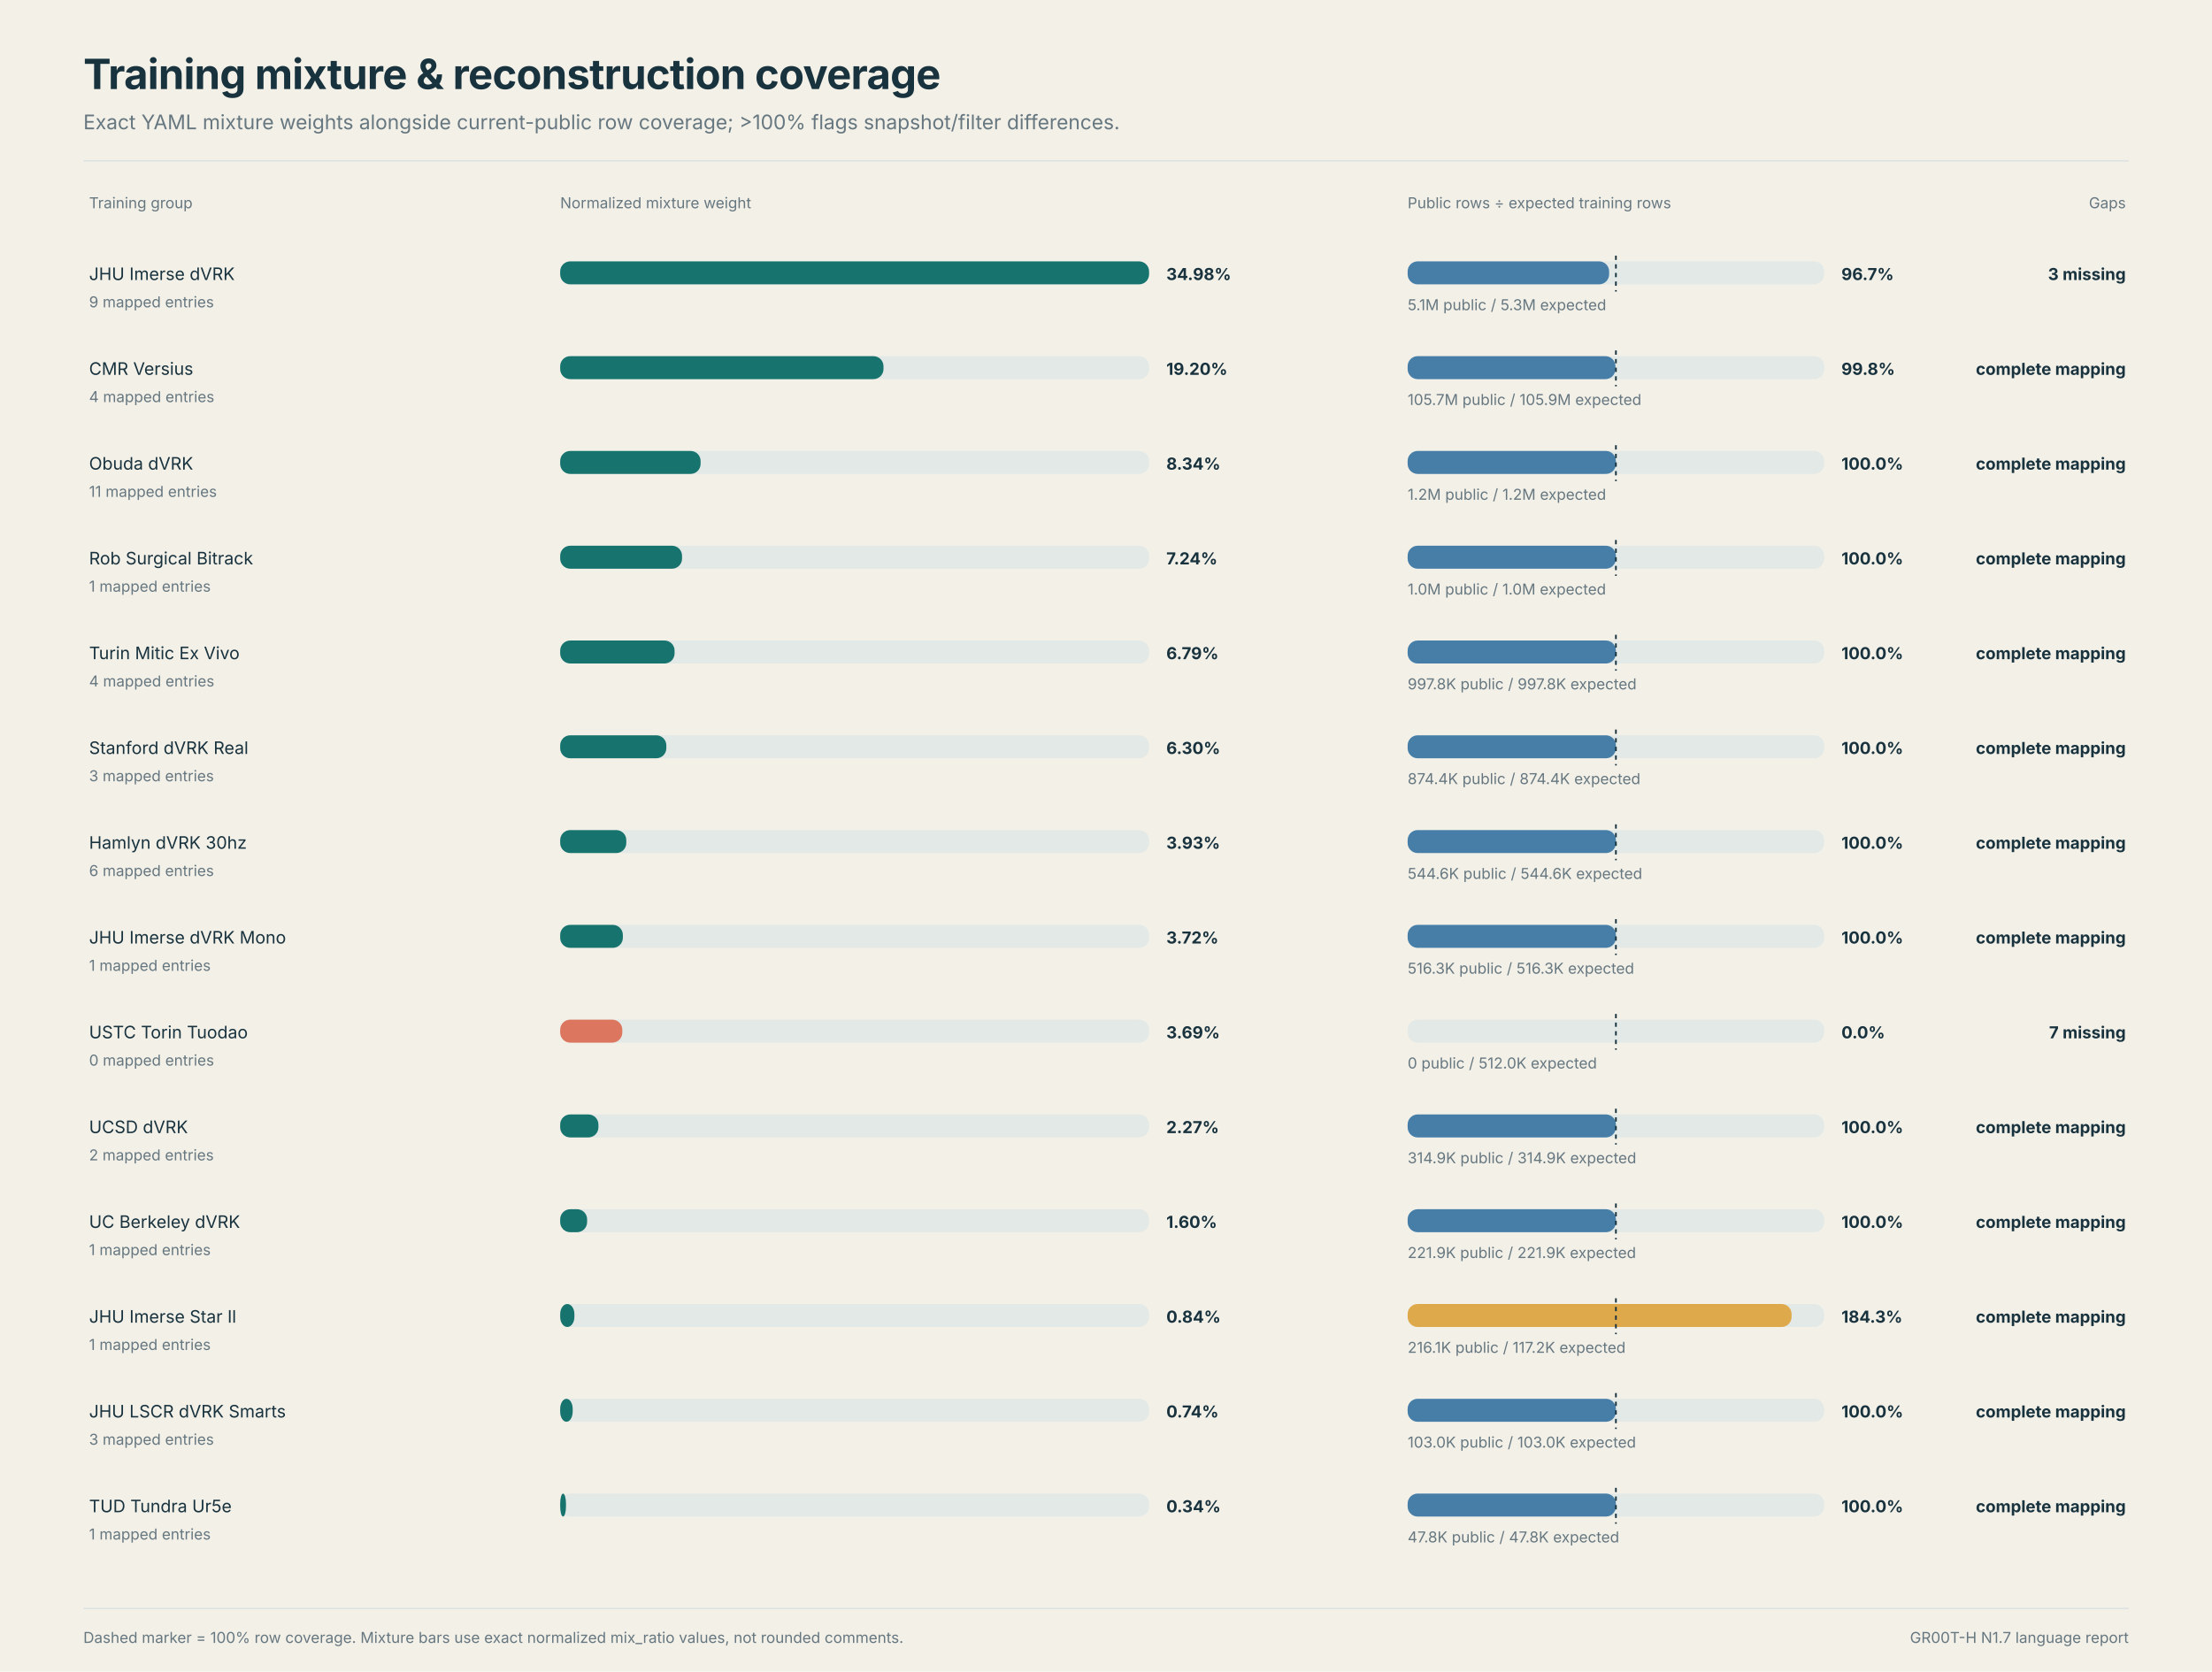
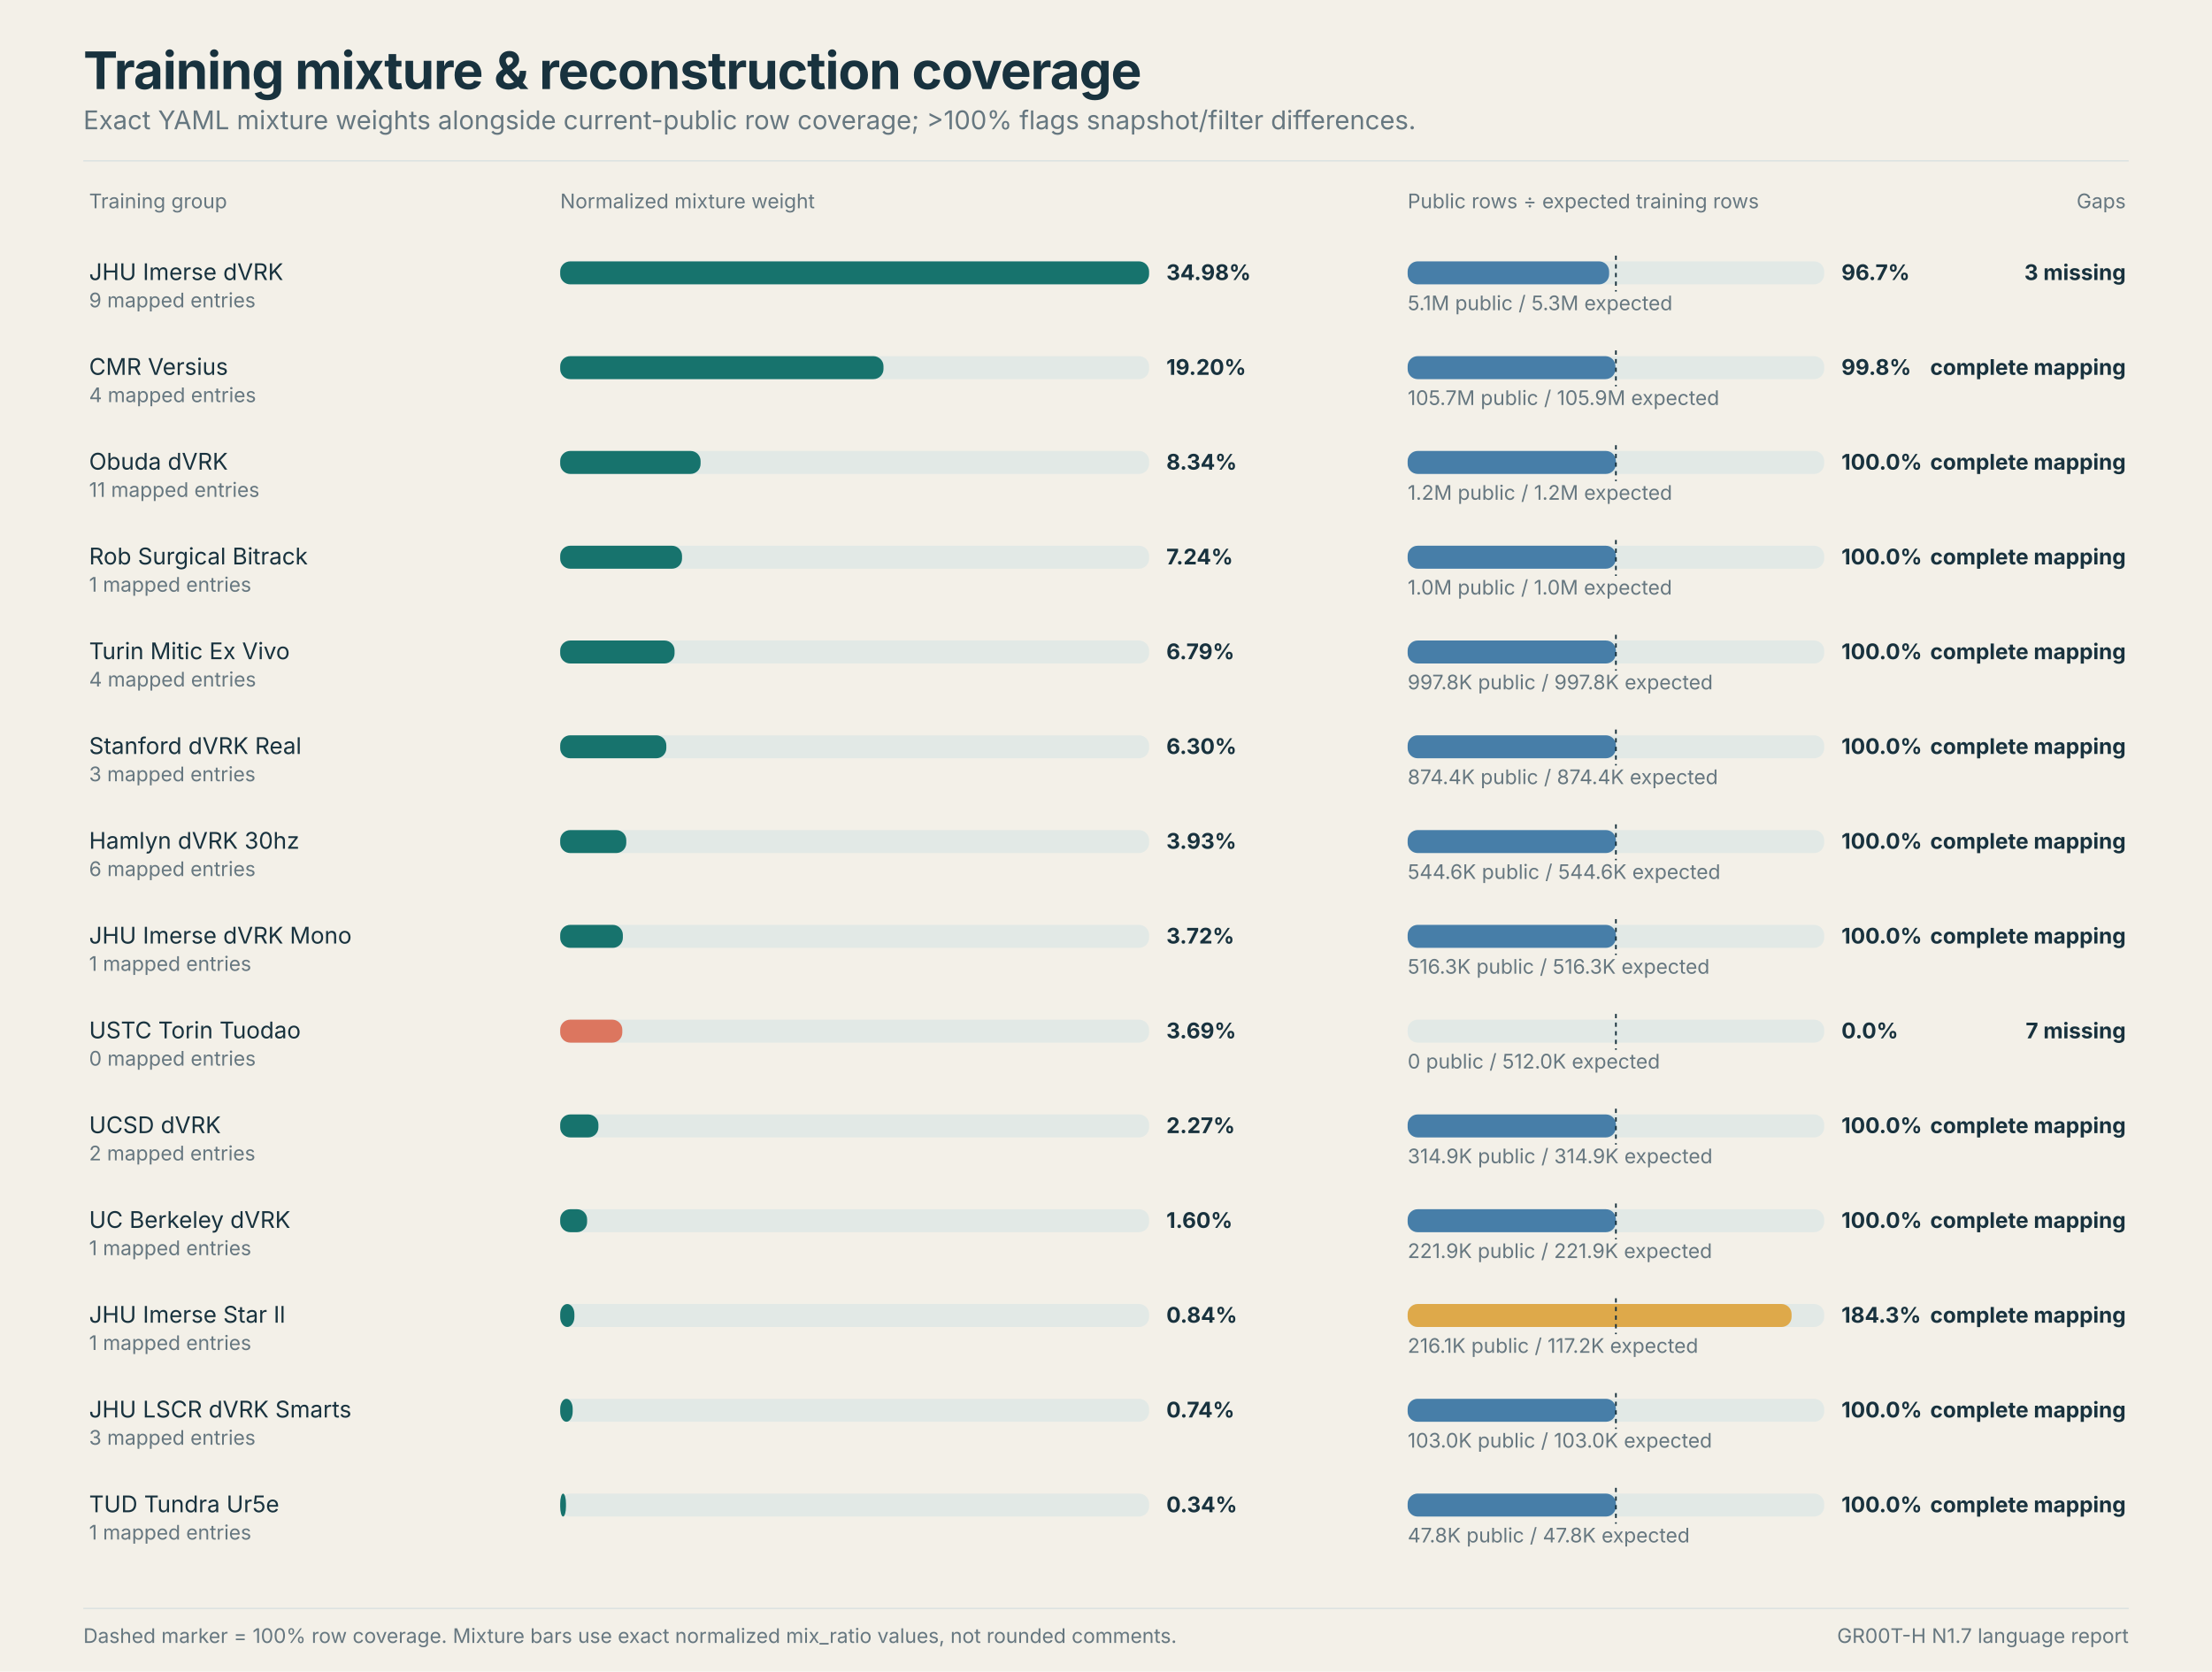
<svg xmlns="http://www.w3.org/2000/svg" width="1540" height="1164" viewBox="0 0 1540 1164" role="img">
  <rect width="1540" height="1164" fill="#F3F0E8" />
  <style>
text { font-family: Inter, ui-sans-serif, system-ui, -apple-system, Segoe UI, sans-serif; fill: #18323E; }
- .title { font-size: 29px; font-weight: 750; letter-spacing: -0.4px; }
- .subtitle { font-size: 14px; fill: #667780; }
- .panel-title { font-size: 17px; font-weight: 700; }
- .label { font-size: 12px; }
- .small { font-size: 10.5px; fill: #667780; }
- .value { font-size: 11.5px; font-weight: 650; }
+ .title { font-size: 36px; font-weight: 750; letter-spacing: -0.6px; }
+ .subtitle { font-size: 18px; fill: #667780; }
+ .panel-title { font-size: 22px; font-weight: 700; }
+ .label { font-size: 16px; }
+ .small { font-size: 14px; fill: #667780; }
+ .value { font-size: 15px; font-weight: 650; }
</style>
  <text x="58.00" y="62.00" class="title" text-anchor="start">Training mixture &amp; reconstruction coverage</text>
  <text x="58.00" y="90.00" class="subtitle" text-anchor="start">Exact YAML mixture weights alongside current-public row coverage; &gt;100% flags snapshot/filter differences.</text>
  <line x1="58.00" y1="112.00" x2="1482.00" y2="112.00" stroke="#DCE3E1" stroke-width="1" />
  <text x="62.00" y="145.00" class="small" text-anchor="start">Training group</text>
  <text x="390.00" y="145.00" class="small" text-anchor="start">Normalized mixture weight</text>
  <text x="980.00" y="145.00" class="small" text-anchor="start">Public rows ÷ expected training rows</text>
  <text x="1480.00" y="145.00" class="small" text-anchor="end">Gaps</text>
  <text x="62.00" y="195.00" class="label" text-anchor="start">JHU Imerse dVRK</text>
  <text x="62.00" y="214.00" class="small" text-anchor="start">9 mapped entries</text>
  <rect x="390.00" y="182.00" width="410.00" height="16.00" rx="7.00" fill="#E2E9E6" />
  <rect x="390.00" y="182.00" width="410.00" height="16.00" rx="7.00" fill="#17736D" />
  <text x="812.00" y="195.00" class="value" text-anchor="start">34.98%</text>
  <rect x="980.00" y="182.00" width="290.00" height="16.00" rx="7.00" fill="#E2E9E6" />
  <rect x="980.00" y="182.00" width="140.28" height="16.00" rx="7.00" fill="#477EA8" />
  <line x1="1125.00" y1="178.00" x2="1125.00" y2="203.00" stroke="#18323E" stroke-width="1.2" stroke-dasharray="3 3" />
  <text x="1282.00" y="195.00" class="value" text-anchor="start">96.7%</text>
  <text x="980.00" y="216.00" class="small" text-anchor="start">5.1M public / 5.3M expected</text>
  <text x="1480.00" y="195.00" class="value" text-anchor="end" fill="#DC765F">3 missing</text>
  <text x="62.00" y="261.00" class="label" text-anchor="start">CMR Versius</text>
  <text x="62.00" y="280.00" class="small" text-anchor="start">4 mapped entries</text>
  <rect x="390.00" y="248.00" width="410.00" height="16.00" rx="7.00" fill="#E2E9E6" />
  <rect x="390.00" y="248.00" width="225.09" height="16.00" rx="7.00" fill="#17736D" />
  <text x="812.00" y="261.00" class="value" text-anchor="start">19.20%</text>
  <rect x="980.00" y="248.00" width="290.00" height="16.00" rx="7.00" fill="#E2E9E6" />
  <rect x="980.00" y="248.00" width="144.66" height="16.00" rx="7.00" fill="#477EA8" />
  <line x1="1125.00" y1="244.00" x2="1125.00" y2="269.00" stroke="#18323E" stroke-width="1.2" stroke-dasharray="3 3" />
  <text x="1282.00" y="261.00" class="value" text-anchor="start">99.8%</text>
  <text x="980.00" y="282.00" class="small" text-anchor="start">105.7M public / 105.9M expected</text>
  <text x="1480.00" y="261.00" class="value" text-anchor="end" fill="#17736D">complete mapping</text>
  <text x="62.00" y="327.00" class="label" text-anchor="start">Obuda dVRK</text>
  <text x="62.00" y="346.00" class="small" text-anchor="start">11 mapped entries</text>
  <rect x="390.00" y="314.00" width="410.00" height="16.00" rx="7.00" fill="#E2E9E6" />
  <rect x="390.00" y="314.00" width="97.76" height="16.00" rx="7.00" fill="#17736D" />
  <text x="812.00" y="327.00" class="value" text-anchor="start">8.34%</text>
  <rect x="980.00" y="314.00" width="290.00" height="16.00" rx="7.00" fill="#E2E9E6" />
  <rect x="980.00" y="314.00" width="145.00" height="16.00" rx="7.00" fill="#477EA8" />
  <line x1="1125.00" y1="310.00" x2="1125.00" y2="335.00" stroke="#18323E" stroke-width="1.2" stroke-dasharray="3 3" />
  <text x="1282.00" y="327.00" class="value" text-anchor="start">100.0%</text>
  <text x="980.00" y="348.00" class="small" text-anchor="start">1.2M public / 1.2M expected</text>
  <text x="1480.00" y="327.00" class="value" text-anchor="end" fill="#17736D">complete mapping</text>
  <text x="62.00" y="393.00" class="label" text-anchor="start">Rob Surgical Bitrack</text>
  <text x="62.00" y="412.00" class="small" text-anchor="start">1 mapped entries</text>
  <rect x="390.00" y="380.00" width="410.00" height="16.00" rx="7.00" fill="#E2E9E6" />
  <rect x="390.00" y="380.00" width="84.84" height="16.00" rx="7.00" fill="#17736D" />
  <text x="812.00" y="393.00" class="value" text-anchor="start">7.24%</text>
  <rect x="980.00" y="380.00" width="290.00" height="16.00" rx="7.00" fill="#E2E9E6" />
  <rect x="980.00" y="380.00" width="145.00" height="16.00" rx="7.00" fill="#477EA8" />
  <line x1="1125.00" y1="376.00" x2="1125.00" y2="401.00" stroke="#18323E" stroke-width="1.2" stroke-dasharray="3 3" />
  <text x="1282.00" y="393.00" class="value" text-anchor="start">100.0%</text>
  <text x="980.00" y="414.00" class="small" text-anchor="start">1.0M public / 1.0M expected</text>
  <text x="1480.00" y="393.00" class="value" text-anchor="end" fill="#17736D">complete mapping</text>
  <text x="62.00" y="459.00" class="label" text-anchor="start">Turin Mitic Ex Vivo</text>
  <text x="62.00" y="478.00" class="small" text-anchor="start">4 mapped entries</text>
  <rect x="390.00" y="446.00" width="410.00" height="16.00" rx="7.00" fill="#E2E9E6" />
  <rect x="390.00" y="446.00" width="79.64" height="16.00" rx="7.00" fill="#17736D" />
  <text x="812.00" y="459.00" class="value" text-anchor="start">6.79%</text>
  <rect x="980.00" y="446.00" width="290.00" height="16.00" rx="7.00" fill="#E2E9E6" />
  <rect x="980.00" y="446.00" width="145.00" height="16.00" rx="7.00" fill="#477EA8" />
  <line x1="1125.00" y1="442.00" x2="1125.00" y2="467.00" stroke="#18323E" stroke-width="1.2" stroke-dasharray="3 3" />
  <text x="1282.00" y="459.00" class="value" text-anchor="start">100.0%</text>
  <text x="980.00" y="480.00" class="small" text-anchor="start">997.8K public / 997.8K expected</text>
  <text x="1480.00" y="459.00" class="value" text-anchor="end" fill="#17736D">complete mapping</text>
  <text x="62.00" y="525.00" class="label" text-anchor="start">Stanford dVRK Real</text>
  <text x="62.00" y="544.00" class="small" text-anchor="start">3 mapped entries</text>
  <rect x="390.00" y="512.00" width="410.00" height="16.00" rx="7.00" fill="#E2E9E6" />
  <rect x="390.00" y="512.00" width="73.90" height="16.00" rx="7.00" fill="#17736D" />
  <text x="812.00" y="525.00" class="value" text-anchor="start">6.30%</text>
  <rect x="980.00" y="512.00" width="290.00" height="16.00" rx="7.00" fill="#E2E9E6" />
  <rect x="980.00" y="512.00" width="145.00" height="16.00" rx="7.00" fill="#477EA8" />
  <line x1="1125.00" y1="508.00" x2="1125.00" y2="533.00" stroke="#18323E" stroke-width="1.2" stroke-dasharray="3 3" />
  <text x="1282.00" y="525.00" class="value" text-anchor="start">100.0%</text>
  <text x="980.00" y="546.00" class="small" text-anchor="start">874.4K public / 874.4K expected</text>
  <text x="1480.00" y="525.00" class="value" text-anchor="end" fill="#17736D">complete mapping</text>
  <text x="62.00" y="591.00" class="label" text-anchor="start">Hamlyn dVRK 30hz</text>
  <text x="62.00" y="610.00" class="small" text-anchor="start">6 mapped entries</text>
  <rect x="390.00" y="578.00" width="410.00" height="16.00" rx="7.00" fill="#E2E9E6" />
  <rect x="390.00" y="578.00" width="46.03" height="16.00" rx="7.00" fill="#17736D" />
  <text x="812.00" y="591.00" class="value" text-anchor="start">3.93%</text>
  <rect x="980.00" y="578.00" width="290.00" height="16.00" rx="7.00" fill="#E2E9E6" />
  <rect x="980.00" y="578.00" width="145.00" height="16.00" rx="7.00" fill="#477EA8" />
  <line x1="1125.00" y1="574.00" x2="1125.00" y2="599.00" stroke="#18323E" stroke-width="1.2" stroke-dasharray="3 3" />
  <text x="1282.00" y="591.00" class="value" text-anchor="start">100.0%</text>
  <text x="980.00" y="612.00" class="small" text-anchor="start">544.6K public / 544.6K expected</text>
  <text x="1480.00" y="591.00" class="value" text-anchor="end" fill="#17736D">complete mapping</text>
  <text x="62.00" y="657.00" class="label" text-anchor="start">JHU Imerse dVRK Mono</text>
  <text x="62.00" y="676.00" class="small" text-anchor="start">1 mapped entries</text>
  <rect x="390.00" y="644.00" width="410.00" height="16.00" rx="7.00" fill="#E2E9E6" />
  <rect x="390.00" y="644.00" width="43.64" height="16.00" rx="7.00" fill="#17736D" />
  <text x="812.00" y="657.00" class="value" text-anchor="start">3.72%</text>
  <rect x="980.00" y="644.00" width="290.00" height="16.00" rx="7.00" fill="#E2E9E6" />
  <rect x="980.00" y="644.00" width="145.00" height="16.00" rx="7.00" fill="#477EA8" />
  <line x1="1125.00" y1="640.00" x2="1125.00" y2="665.00" stroke="#18323E" stroke-width="1.2" stroke-dasharray="3 3" />
  <text x="1282.00" y="657.00" class="value" text-anchor="start">100.0%</text>
  <text x="980.00" y="678.00" class="small" text-anchor="start">516.3K public / 516.3K expected</text>
  <text x="1480.00" y="657.00" class="value" text-anchor="end" fill="#17736D">complete mapping</text>
  <text x="62.00" y="723.00" class="label" text-anchor="start">USTC Torin Tuodao</text>
  <text x="62.00" y="742.00" class="small" text-anchor="start">0 mapped entries</text>
  <rect x="390.00" y="710.00" width="410.00" height="16.00" rx="7.00" fill="#E2E9E6" />
  <rect x="390.00" y="710.00" width="43.26" height="16.00" rx="7.00" fill="#DC765F" />
  <text x="812.00" y="723.00" class="value" text-anchor="start">3.69%</text>
  <rect x="980.00" y="710.00" width="290.00" height="16.00" rx="7.00" fill="#E2E9E6" />
  <rect x="980.00" y="710.00" width="0.00" height="16.00" rx="7.00" fill="#477EA8" />
  <line x1="1125.00" y1="706.00" x2="1125.00" y2="731.00" stroke="#18323E" stroke-width="1.2" stroke-dasharray="3 3" />
  <text x="1282.00" y="723.00" class="value" text-anchor="start">0.0%</text>
  <text x="980.00" y="744.00" class="small" text-anchor="start">0 public / 512.0K expected</text>
  <text x="1480.00" y="723.00" class="value" text-anchor="end" fill="#DC765F">7 missing</text>
  <text x="62.00" y="789.00" class="label" text-anchor="start">UCSD dVRK</text>
  <text x="62.00" y="808.00" class="small" text-anchor="start">2 mapped entries</text>
  <rect x="390.00" y="776.00" width="410.00" height="16.00" rx="7.00" fill="#E2E9E6" />
  <rect x="390.00" y="776.00" width="26.62" height="16.00" rx="7.00" fill="#17736D" />
  <text x="812.00" y="789.00" class="value" text-anchor="start">2.27%</text>
  <rect x="980.00" y="776.00" width="290.00" height="16.00" rx="7.00" fill="#E2E9E6" />
  <rect x="980.00" y="776.00" width="145.00" height="16.00" rx="7.00" fill="#477EA8" />
  <line x1="1125.00" y1="772.00" x2="1125.00" y2="797.00" stroke="#18323E" stroke-width="1.2" stroke-dasharray="3 3" />
  <text x="1282.00" y="789.00" class="value" text-anchor="start">100.0%</text>
  <text x="980.00" y="810.00" class="small" text-anchor="start">314.9K public / 314.9K expected</text>
  <text x="1480.00" y="789.00" class="value" text-anchor="end" fill="#17736D">complete mapping</text>
  <text x="62.00" y="855.00" class="label" text-anchor="start">UC Berkeley dVRK</text>
  <text x="62.00" y="874.00" class="small" text-anchor="start">1 mapped entries</text>
  <rect x="390.00" y="842.00" width="410.00" height="16.00" rx="7.00" fill="#E2E9E6" />
  <rect x="390.00" y="842.00" width="18.75" height="16.00" rx="7.00" fill="#17736D" />
  <text x="812.00" y="855.00" class="value" text-anchor="start">1.60%</text>
  <rect x="980.00" y="842.00" width="290.00" height="16.00" rx="7.00" fill="#E2E9E6" />
  <rect x="980.00" y="842.00" width="145.00" height="16.00" rx="7.00" fill="#477EA8" />
  <line x1="1125.00" y1="838.00" x2="1125.00" y2="863.00" stroke="#18323E" stroke-width="1.2" stroke-dasharray="3 3" />
  <text x="1282.00" y="855.00" class="value" text-anchor="start">100.0%</text>
  <text x="980.00" y="876.00" class="small" text-anchor="start">221.9K public / 221.9K expected</text>
  <text x="1480.00" y="855.00" class="value" text-anchor="end" fill="#17736D">complete mapping</text>
  <text x="62.00" y="921.00" class="label" text-anchor="start">JHU Imerse Star Il</text>
  <text x="62.00" y="940.00" class="small" text-anchor="start">1 mapped entries</text>
  <rect x="390.00" y="908.00" width="410.00" height="16.00" rx="7.00" fill="#E2E9E6" />
  <rect x="390.00" y="908.00" width="9.90" height="16.00" rx="7.00" fill="#17736D" />
  <text x="812.00" y="921.00" class="value" text-anchor="start">0.84%</text>
  <rect x="980.00" y="908.00" width="290.00" height="16.00" rx="7.00" fill="#E2E9E6" />
  <rect x="980.00" y="908.00" width="267.30" height="16.00" rx="7.00" fill="#DEA94A" />
  <line x1="1125.00" y1="904.00" x2="1125.00" y2="929.00" stroke="#18323E" stroke-width="1.2" stroke-dasharray="3 3" />
  <text x="1282.00" y="921.00" class="value" text-anchor="start">184.3%</text>
  <text x="980.00" y="942.00" class="small" text-anchor="start">216.1K public / 117.2K expected</text>
  <text x="1480.00" y="921.00" class="value" text-anchor="end" fill="#17736D">complete mapping</text>
  <text x="62.00" y="987.00" class="label" text-anchor="start">JHU LSCR dVRK Smarts</text>
  <text x="62.00" y="1006.00" class="small" text-anchor="start">3 mapped entries</text>
  <rect x="390.00" y="974.00" width="410.00" height="16.00" rx="7.00" fill="#E2E9E6" />
  <rect x="390.00" y="974.00" width="8.71" height="16.00" rx="7.00" fill="#17736D" />
  <text x="812.00" y="987.00" class="value" text-anchor="start">0.74%</text>
  <rect x="980.00" y="974.00" width="290.00" height="16.00" rx="7.00" fill="#E2E9E6" />
  <rect x="980.00" y="974.00" width="145.00" height="16.00" rx="7.00" fill="#477EA8" />
  <line x1="1125.00" y1="970.00" x2="1125.00" y2="995.00" stroke="#18323E" stroke-width="1.2" stroke-dasharray="3 3" />
  <text x="1282.00" y="987.00" class="value" text-anchor="start">100.0%</text>
  <text x="980.00" y="1008.00" class="small" text-anchor="start">103.0K public / 103.0K expected</text>
  <text x="1480.00" y="987.00" class="value" text-anchor="end" fill="#17736D">complete mapping</text>
  <text x="62.00" y="1053.00" class="label" text-anchor="start">TUD Tundra Ur5e</text>
  <text x="62.00" y="1072.00" class="small" text-anchor="start">1 mapped entries</text>
  <rect x="390.00" y="1040.00" width="410.00" height="16.00" rx="7.00" fill="#E2E9E6" />
  <rect x="390.00" y="1040.00" width="4.04" height="16.00" rx="7.00" fill="#17736D" />
  <text x="812.00" y="1053.00" class="value" text-anchor="start">0.34%</text>
  <rect x="980.00" y="1040.00" width="290.00" height="16.00" rx="7.00" fill="#E2E9E6" />
  <rect x="980.00" y="1040.00" width="145.00" height="16.00" rx="7.00" fill="#477EA8" />
  <line x1="1125.00" y1="1036.00" x2="1125.00" y2="1061.00" stroke="#18323E" stroke-width="1.2" stroke-dasharray="3 3" />
  <text x="1282.00" y="1053.00" class="value" text-anchor="start">100.0%</text>
  <text x="980.00" y="1074.00" class="small" text-anchor="start">47.8K public / 47.8K expected</text>
  <text x="1480.00" y="1053.00" class="value" text-anchor="end" fill="#17736D">complete mapping</text>
  <line x1="58.00" y1="1120.00" x2="1482.00" y2="1120.00" stroke="#DCE3E1" stroke-width="1" />
  <text x="58.00" y="1144.00" class="small" text-anchor="start">Dashed marker = 100% row coverage. Mixture bars use exact normalized mix_ratio values, not rounded comments.</text>
  <text x="1482.00" y="1144.00" class="small" text-anchor="end">GR00T-H N1.7 language report</text>
</svg>
